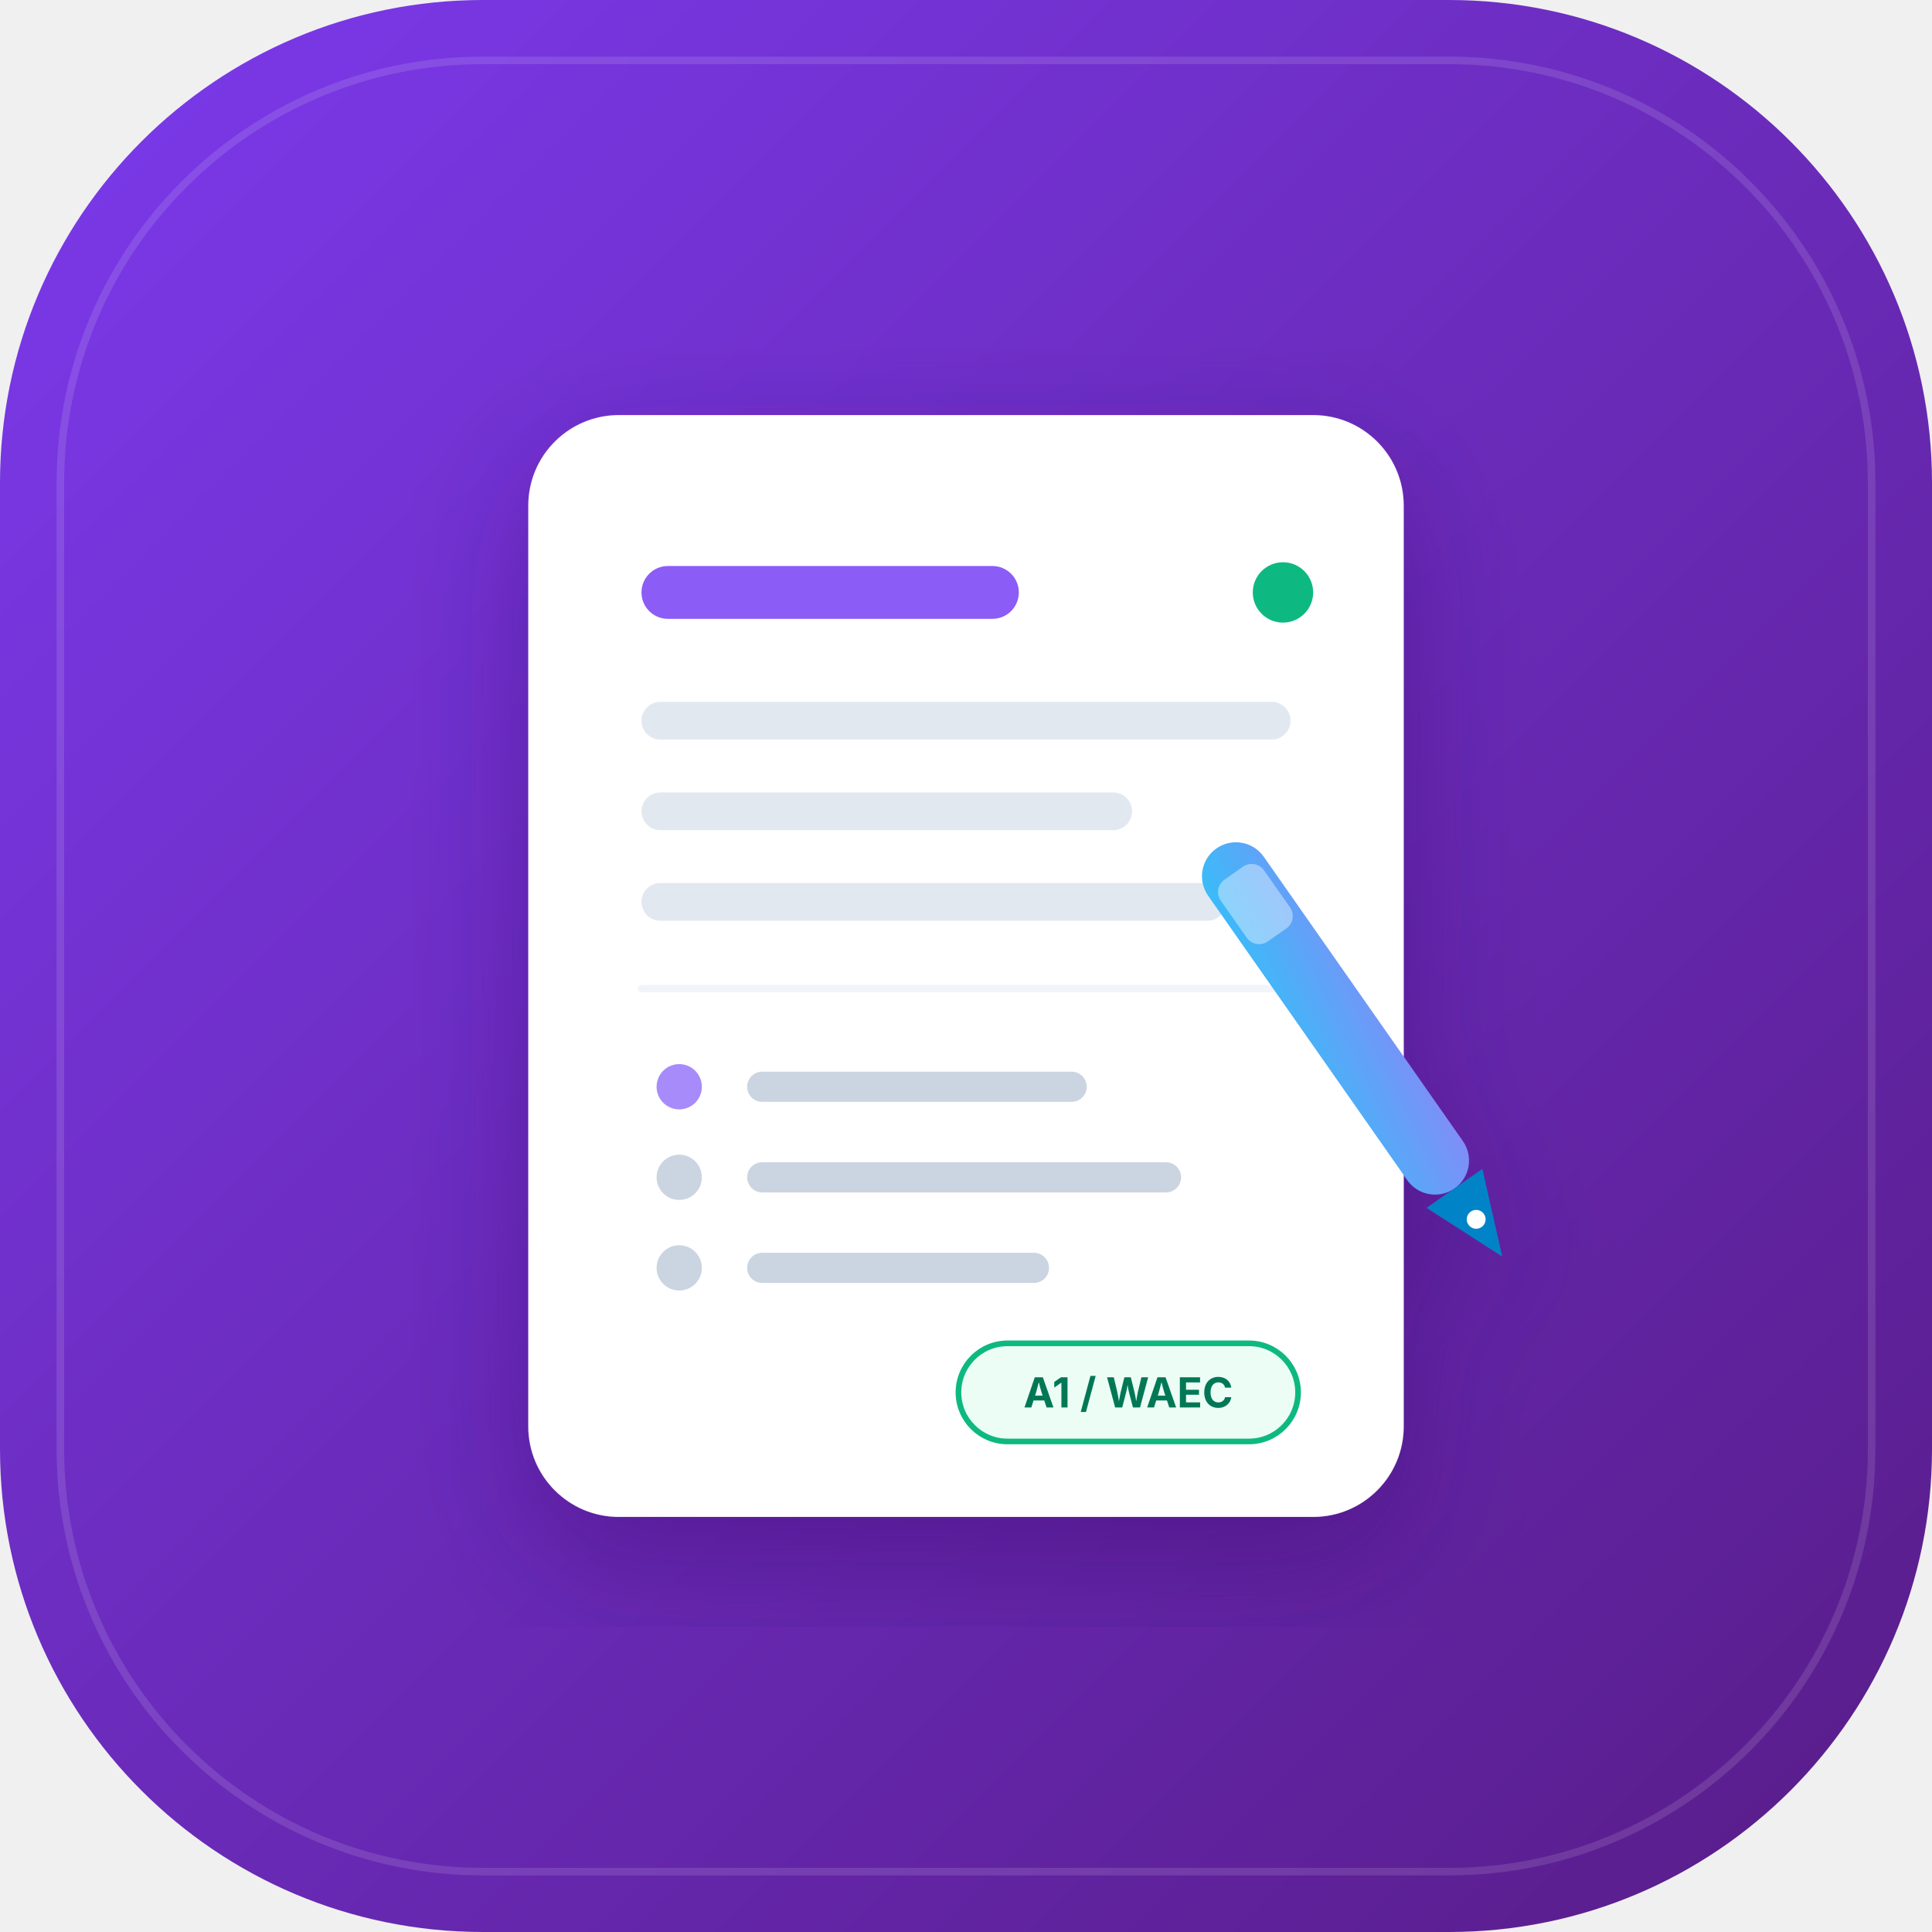
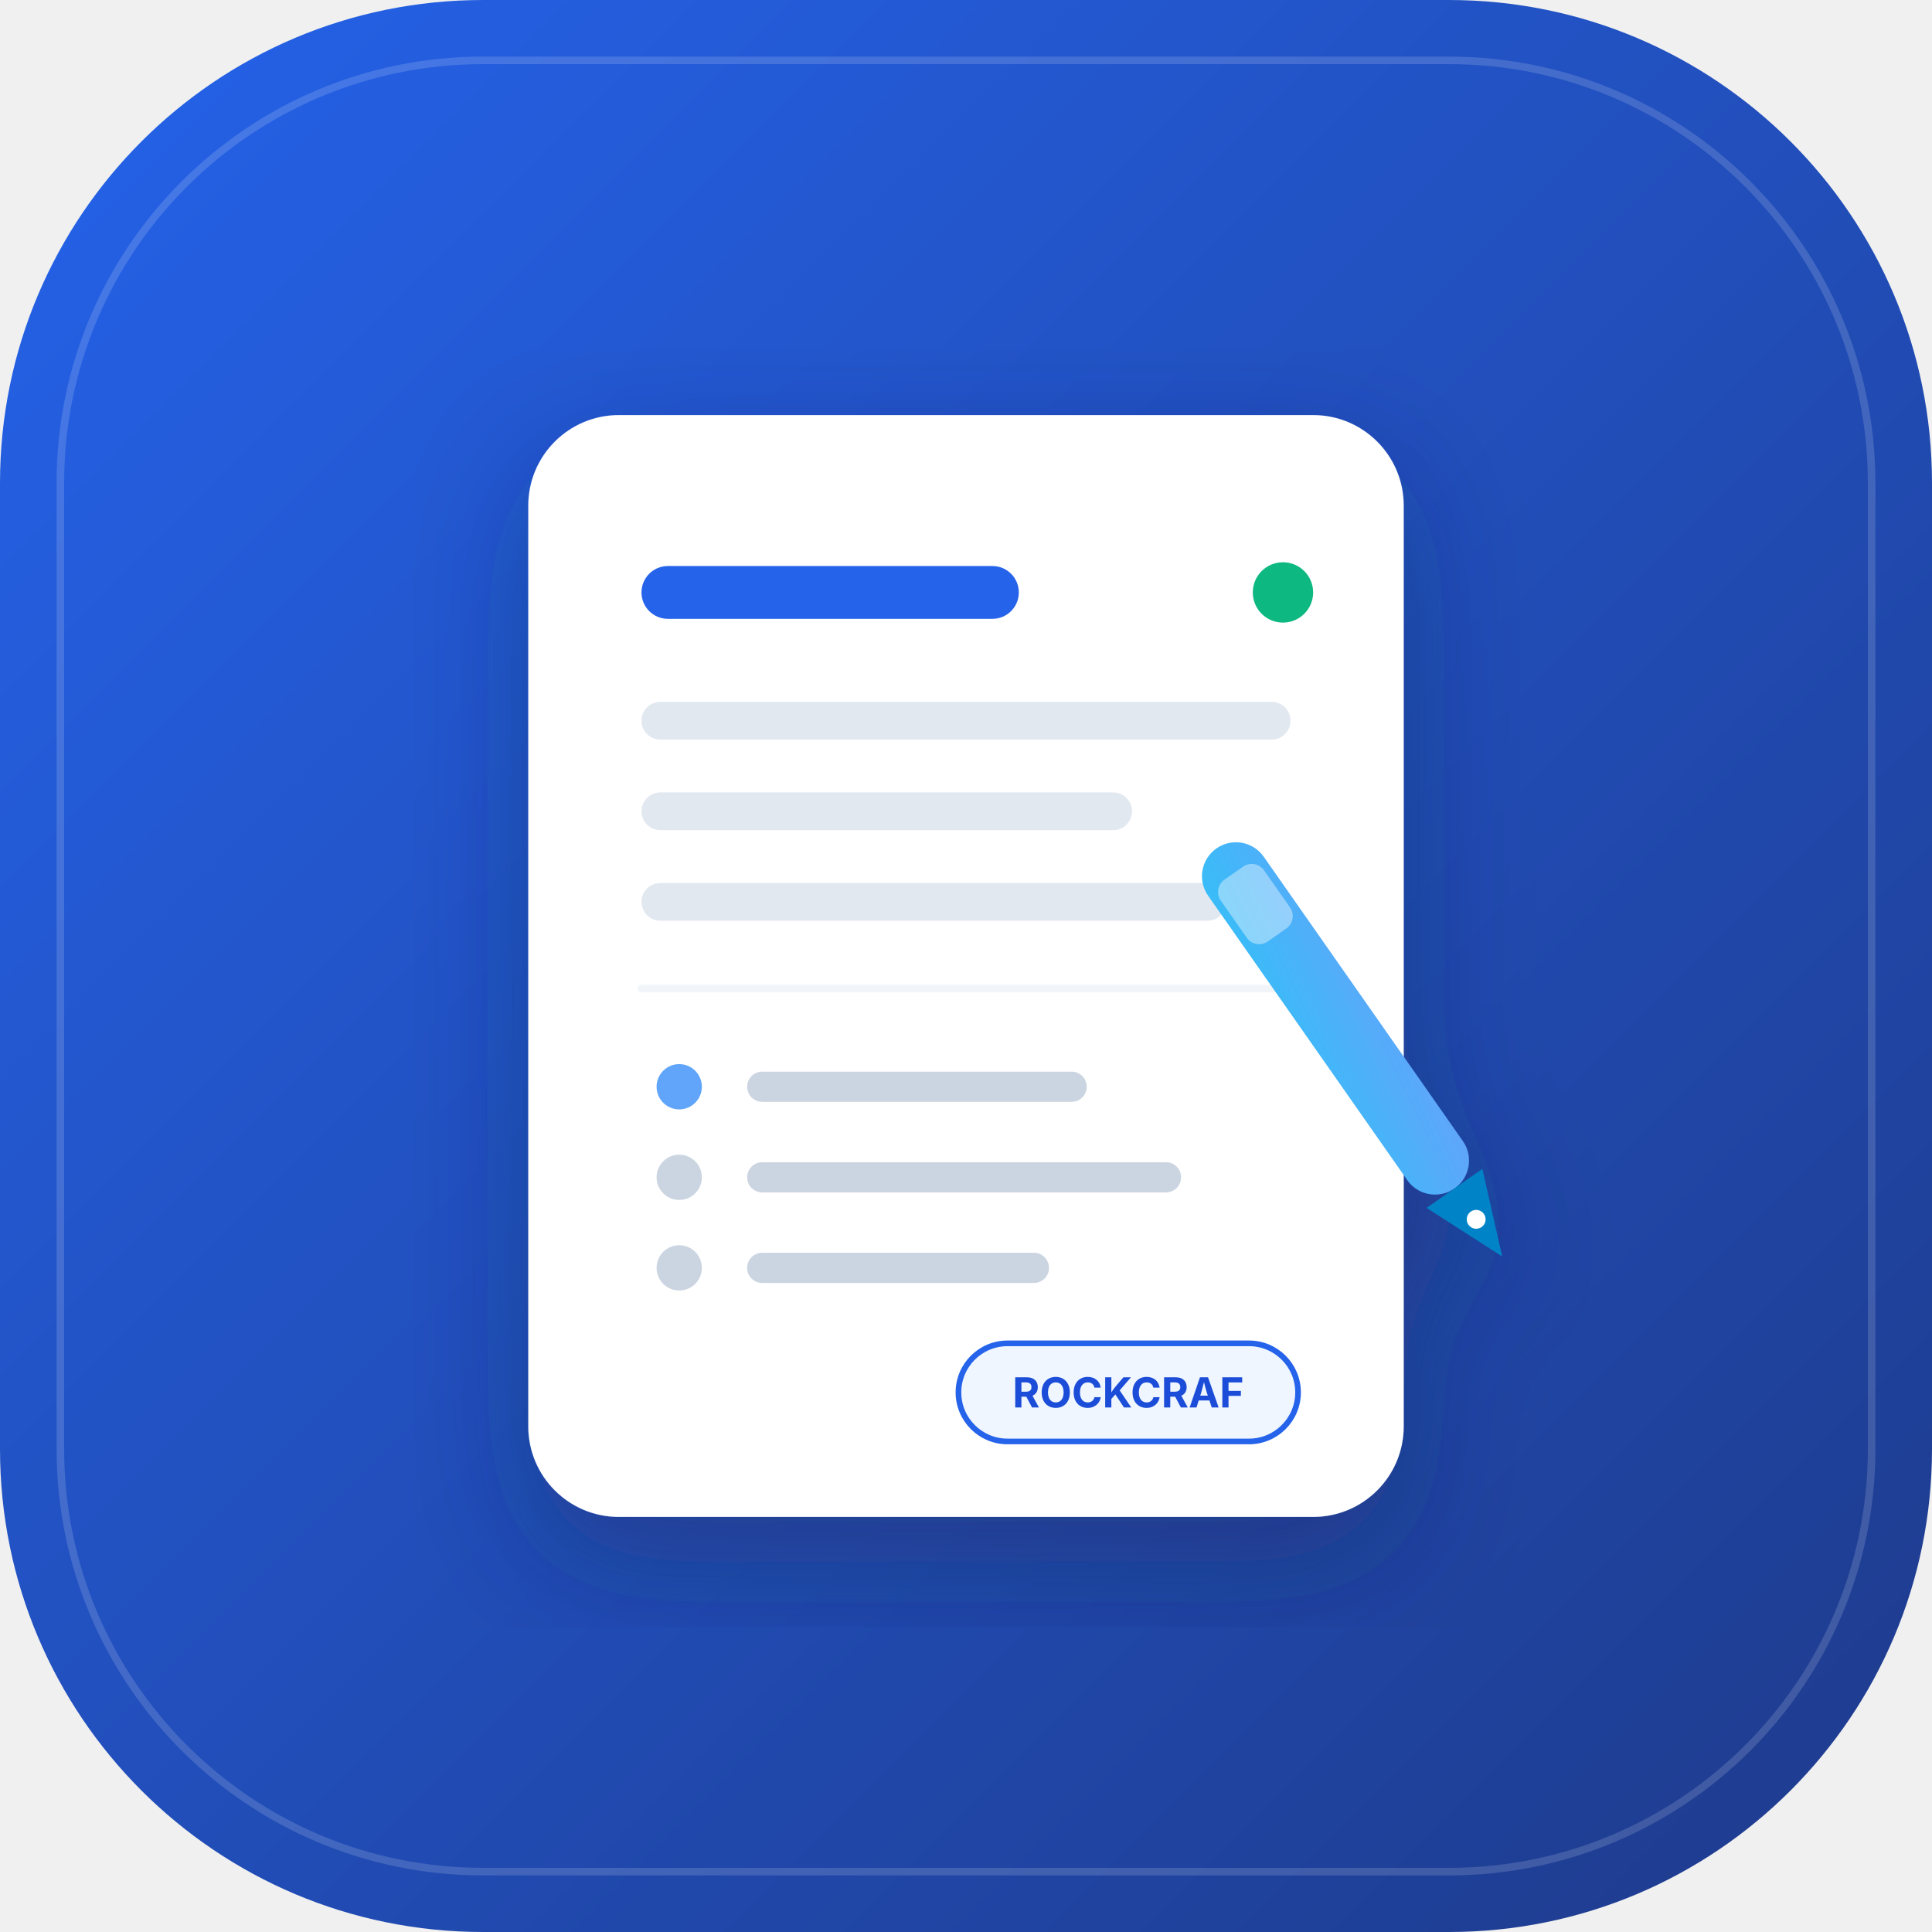
<svg xmlns="http://www.w3.org/2000/svg" viewBox="0 0 512 512" width="512" height="512">
  <defs>
    <linearGradient id="primaryGrad" x1="0%" y1="0%" x2="100%" y2="100%">
-       <stop offset="0%" stop-color="#7c3aed" />
-       <stop offset="100%" stop-color="#581c87" />
+       <stop offset="0%" stop-color="#2563eb" />
+       <stop offset="100%" stop-color="#1e3a8a" />
    </linearGradient>
    <linearGradient id="accentGrad" x1="0%" y1="0%" x2="100%" y2="100%">
      <stop offset="0%" stop-color="#38bdf8" />
-       <stop offset="100%" stop-color="#818cf8" />
+       <stop offset="100%" stop-color="#60a5fa" />
    </linearGradient>
    <filter id="shadow" x="-10%" y="-10%" width="120%" height="120%">
-       <feDropShadow dx="0" dy="12" stdDeviation="16" flood-color="#3b0764" flood-opacity="0.35" />
+       <feDropShadow dx="0" dy="12" stdDeviation="16" flood-color="#172554" flood-opacity="0.35" />
    </filter>
  </defs>
  <rect width="512" height="512" rx="128" fill="url(#primaryGrad)" />
-   <rect x="16" y="16" width="480" height="480" rx="112" fill="none" stroke="rgba(255,255,255,0.12)" stroke-width="2" />
+   <rect x="16" y="16" width="480" height="480" rx="112" fill="none" stroke="rgba(255,255,255,0.15)" stroke-width="2" />
  <g filter="url(#shadow)">
    <rect x="140" y="110" width="232" height="292" rx="24" fill="#ffffff" />
-     <rect x="170" y="150" width="100" height="14" rx="7" fill="#8b5cf6" />
+     <rect x="170" y="150" width="100" height="14" rx="7" fill="#2563eb" />
    <circle cx="340" cy="157" r="8" fill="#10b981" />
    <rect x="170" y="186" width="172" height="10" rx="5" fill="#e2e8f0" />
    <rect x="170" y="210" width="130" height="10" rx="5" fill="#e2e8f0" />
    <rect x="170" y="234" width="155" height="10" rx="5" fill="#e2e8f0" />
    <line x1="170" y1="262" x2="342" y2="262" stroke="#f1f5f9" stroke-width="2" stroke-linecap="round" />
-     <circle cx="180" cy="288" r="6" fill="#a78bfa" />
+     <circle cx="180" cy="288" r="6" fill="#60a5fa" />
    <rect x="198" y="284" width="90" height="8" rx="4" fill="#cbd5e1" />
    <circle cx="180" cy="312" r="6" fill="#cbd5e1" />
    <rect x="198" y="308" width="115" height="8" rx="4" fill="#cbd5e1" />
    <circle cx="180" cy="336" r="6" fill="#cbd5e1" />
    <rect x="198" y="332" width="80" height="8" rx="4" fill="#cbd5e1" />
-     <rect x="254" y="356" width="90" height="26" rx="13" fill="#ecfdf5" stroke="#10b981" stroke-width="1.5" />
-     <text x="299" y="373" font-family="system-ui, -apple-system, sans-serif" font-size="11" font-weight="700" fill="#047857" text-anchor="middle">A1 / WAEC</text>
+     <rect x="254" y="356" width="90" height="26" rx="13" fill="#eff6ff" stroke="#2563eb" stroke-width="1.5" />
+     <text x="299" y="373" font-family="system-ui, -apple-system, sans-serif" font-size="11" font-weight="700" fill="#1d4ed8" text-anchor="middle">ROCKCRAF</text>
    <g transform="translate(315, 230) rotate(-35)">
      <rect x="0" y="0" width="18" height="110" rx="9" fill="url(#accentGrad)" />
      <polygon points="0,110 9,132 18,110" fill="#0284c7" />
      <circle cx="9" cy="120" r="2.5" fill="#ffffff" />
      <rect x="2" y="8" width="14" height="20" rx="4" fill="rgba(255,255,255,0.4)" />
    </g>
  </g>
</svg>
